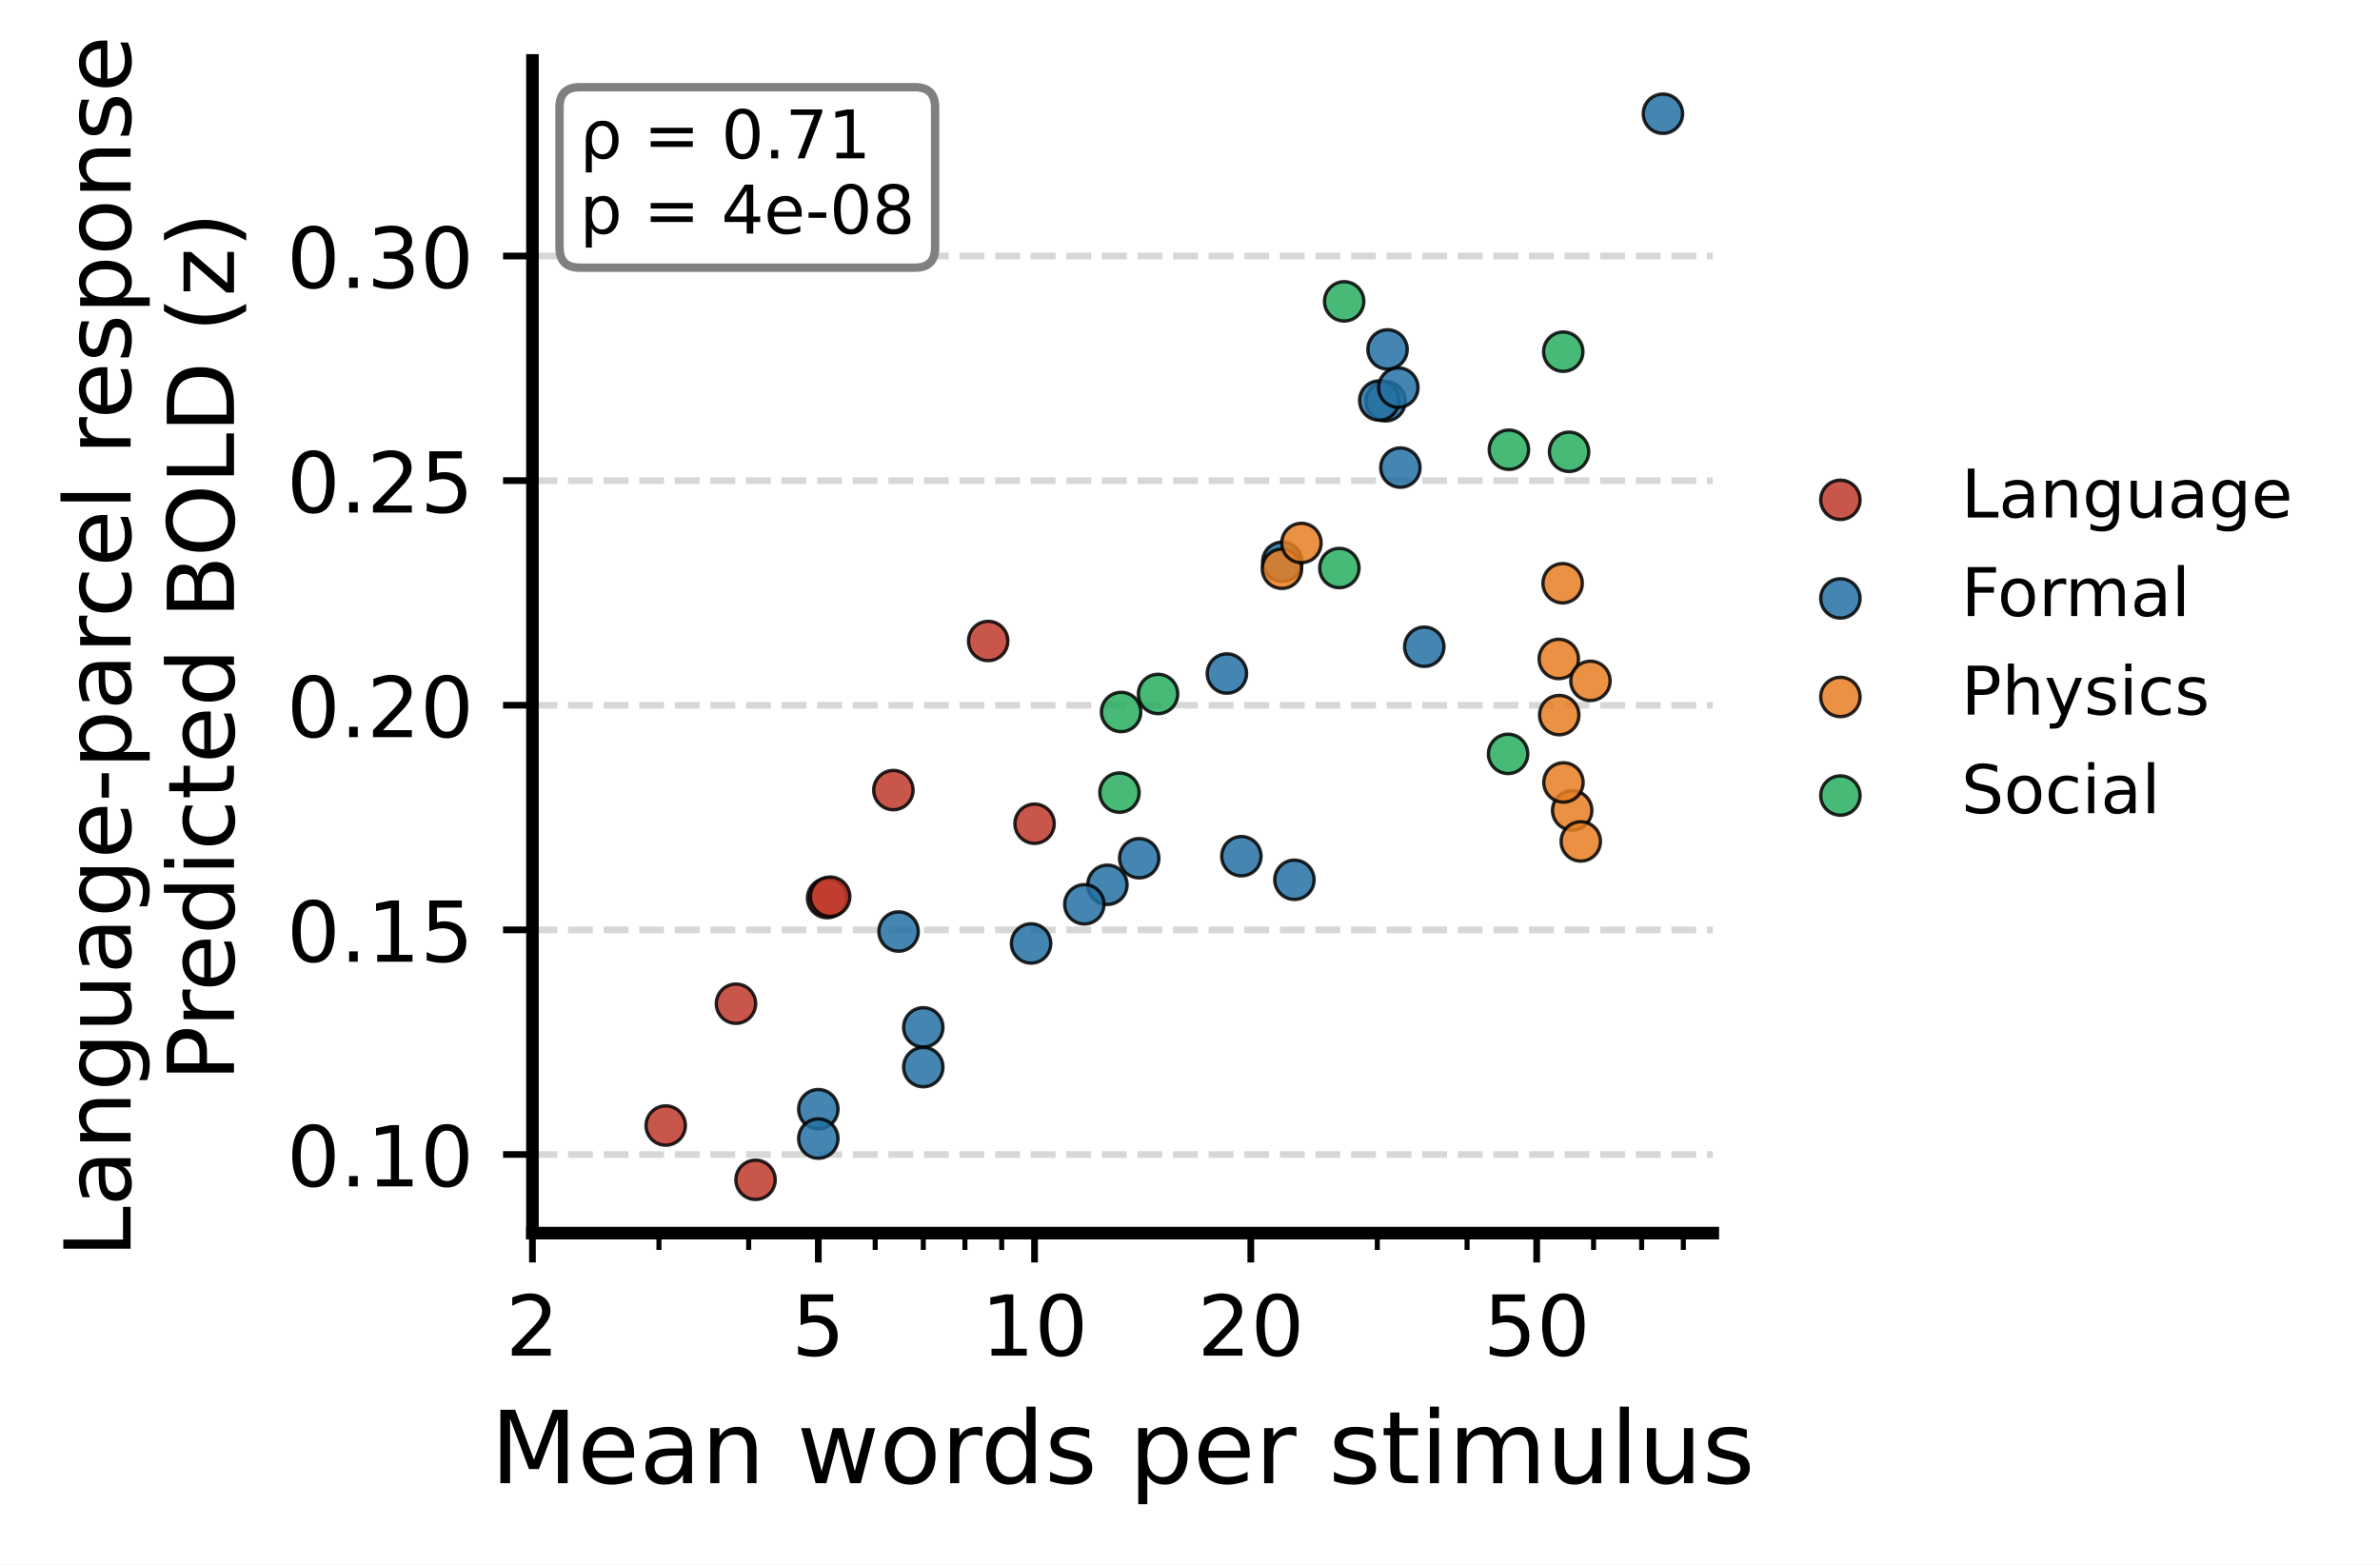
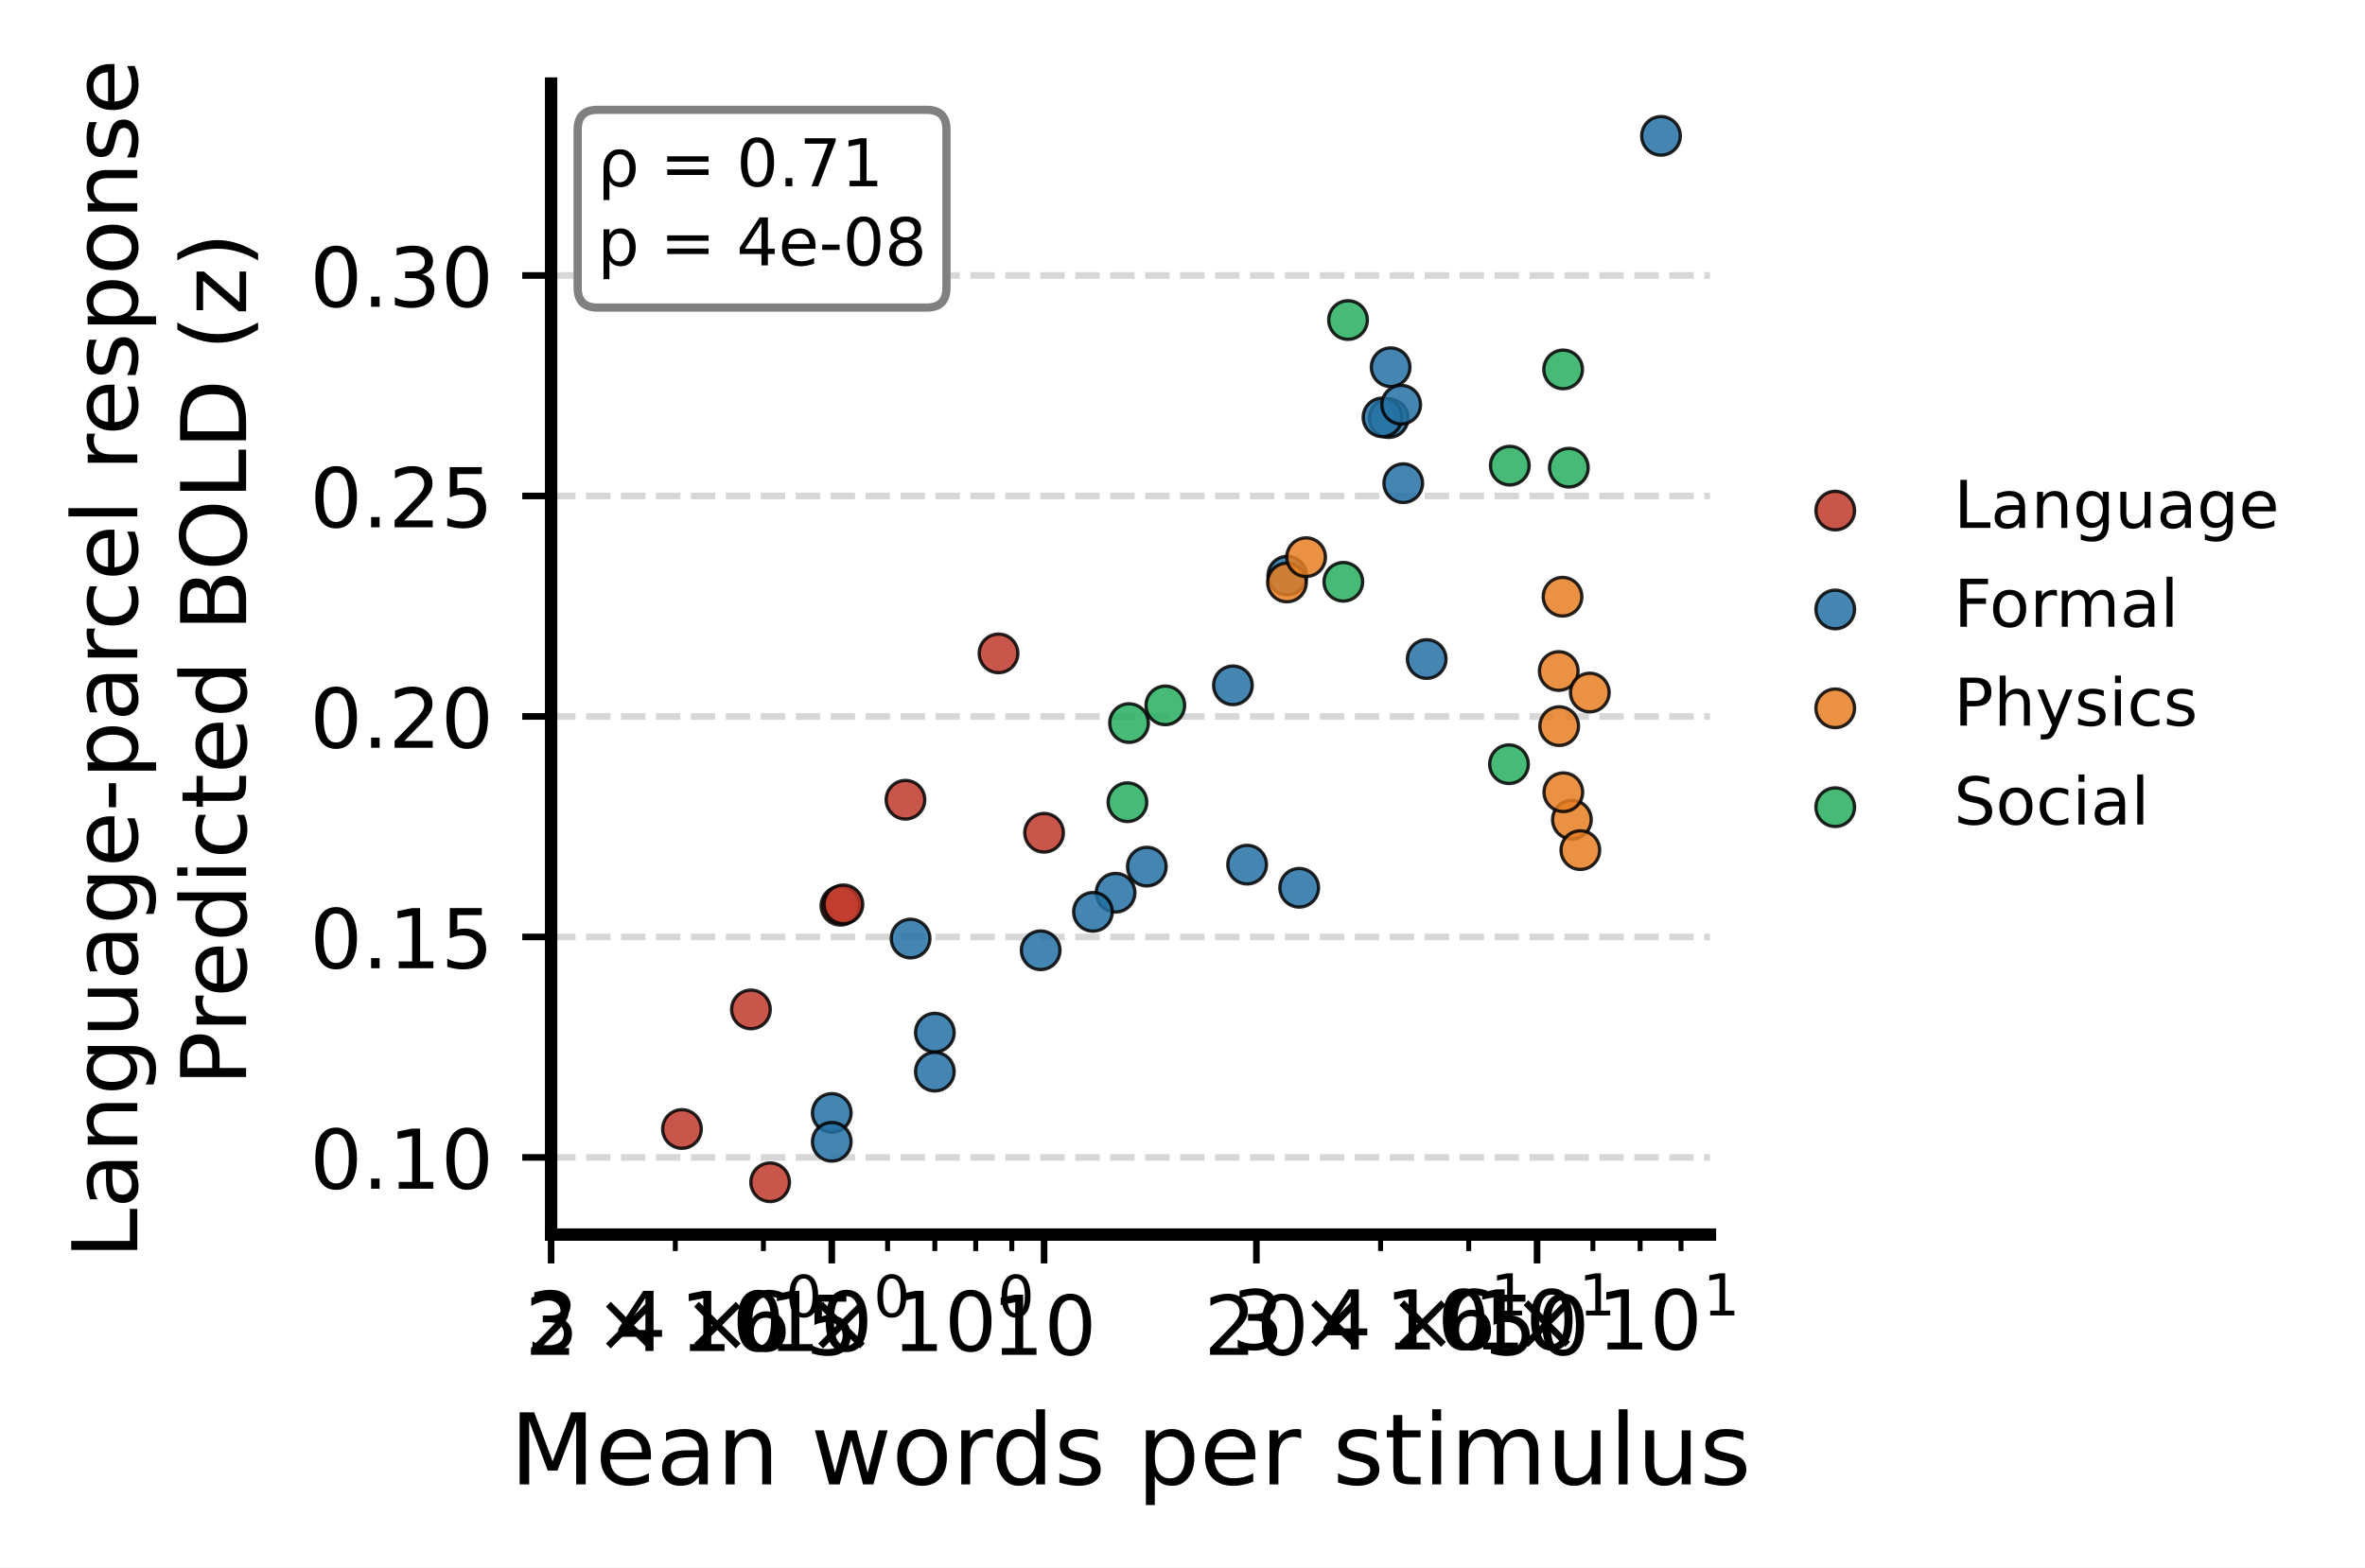
- <svg xmlns="http://www.w3.org/2000/svg" xmlns:xlink="http://www.w3.org/1999/xlink" width="283.528pt" height="186.401pt" viewBox="0 0 283.528 186.401" version="1.1">
+ <svg xmlns="http://www.w3.org/2000/svg" xmlns:xlink="http://www.w3.org/1999/xlink" width="286.97pt" height="190.254pt" viewBox="0 0 286.97 190.254" version="1.1">
  <defs>
    <style type="text/css">*{stroke-linejoin: round; stroke-linecap: butt}</style>
  </defs>
  <g id="figure_1">
    <g id="patch_1">
-       <path d="M 0 186.401  L 283.528 186.401  L 283.528 -0  L 0 -0  z " style="fill: #ffffff" />
+       <path d="M 0 190.254  L 286.97 190.254  L 286.97 0  L 0 0  z " style="fill: #ffffff" />
    </g>
    <g id="axes_1">
      <g id="patch_2">
-         <path d="M 63.429 146.909  L 204.045 146.909  L 204.045 7.2  L 63.429 7.2  z " style="fill: #ffffff" />
+         <path d="M 66.872 149.85  L 207.488 149.85  L 207.488 10.142  L 66.872 10.142  z " style="fill: #ffffff" />
      </g>
      <g id="matplotlib.axis_1">
        <g id="xtick_1">
          <g id="line2d_1">
            <defs>
-               <path id="mf3bbbc9250" d="M 0 0  L 0 3.5  " style="stroke: #000000; stroke-width: 0.8" />
+               <path id="m75a228ce33" d="M 0 0  L 0 3.5  " style="stroke: #000000; stroke-width: 0.8" />
            </defs>
            <g>
-               <use xlink:href="#mf3bbbc9250" x="63.429" y="146.909" style="stroke: #000000; stroke-width: 0.8" />
+               <use xlink:href="#m75a228ce33" x="66.872" y="149.85" style="stroke: #000000; stroke-width: 0.8" />
            </g>
          </g>
          <g id="text_1">
-             <text style="font-size: 10px; font-family: 'DejaVu Sans'; text-anchor: middle" x="63.429" y="161.507" transform="rotate(-0 63.42916 161.5072)">2</text>
+             <text style="font-size: 10px; font-family: 'DejaVu Sans'; text-anchor: middle" x="66.872" y="164.448" transform="rotate(-0 66.87164 164.448)">2</text>
          </g>
        </g>
        <g id="xtick_2">
          <g id="line2d_2">
            <g>
-               <use xlink:href="#mf3bbbc9250" x="97.485" y="146.909" style="stroke: #000000; stroke-width: 0.8" />
+               <use xlink:href="#m75a228ce33" x="100.927" y="149.85" style="stroke: #000000; stroke-width: 0.8" />
            </g>
          </g>
          <g id="text_2">
-             <text style="font-size: 10px; font-family: 'DejaVu Sans'; text-anchor: middle" x="97.485" y="161.507" transform="rotate(-0 97.48467 161.5072)">5</text>
+             <text style="font-size: 10px; font-family: 'DejaVu Sans'; text-anchor: middle" x="100.927" y="164.448" transform="rotate(-0 100.9272 164.448)">5</text>
          </g>
        </g>
        <g id="xtick_3">
          <g id="line2d_3">
            <g>
-               <use xlink:href="#mf3bbbc9250" x="123.247" y="146.909" style="stroke: #000000; stroke-width: 0.8" />
+               <use xlink:href="#m75a228ce33" x="126.689" y="149.85" style="stroke: #000000; stroke-width: 0.8" />
            </g>
          </g>
          <g id="text_3">
-             <text style="font-size: 10px; font-family: 'DejaVu Sans'; text-anchor: middle" x="123.247" y="161.507" transform="rotate(-0 123.2467 161.5072)">10</text>
+             <text style="font-size: 10px; font-family: 'DejaVu Sans'; text-anchor: middle" x="126.689" y="164.448" transform="rotate(-0 126.6892 164.448)">10</text>
          </g>
        </g>
        <g id="xtick_4">
          <g id="line2d_4">
            <g>
-               <use xlink:href="#mf3bbbc9250" x="149.009" y="146.909" style="stroke: #000000; stroke-width: 0.8" />
+               <use xlink:href="#m75a228ce33" x="152.451" y="149.85" style="stroke: #000000; stroke-width: 0.8" />
            </g>
          </g>
          <g id="text_4">
-             <text style="font-size: 10px; font-family: 'DejaVu Sans'; text-anchor: middle" x="149.009" y="161.507" transform="rotate(-0 149.0087 161.5072)">20</text>
+             <text style="font-size: 10px; font-family: 'DejaVu Sans'; text-anchor: middle" x="152.451" y="164.448" transform="rotate(-0 152.4512 164.448)">20</text>
          </g>
        </g>
        <g id="xtick_5">
          <g id="line2d_5">
            <g>
-               <use xlink:href="#mf3bbbc9250" x="183.064" y="146.909" style="stroke: #000000; stroke-width: 0.8" />
+               <use xlink:href="#m75a228ce33" x="186.507" y="149.85" style="stroke: #000000; stroke-width: 0.8" />
            </g>
          </g>
          <g id="text_5">
-             <text style="font-size: 10px; font-family: 'DejaVu Sans'; text-anchor: middle" x="183.064" y="161.507" transform="rotate(-0 183.0642 161.5072)">50</text>
+             <text style="font-size: 10px; font-family: 'DejaVu Sans'; text-anchor: middle" x="186.507" y="164.448" transform="rotate(-0 186.5067 164.448)">50</text>
          </g>
        </g>
        <g id="xtick_6">
          <g id="line2d_6">
            <defs>
-               <path id="m9276c33649" d="M 0 0  L 0 2  " style="stroke: #000000; stroke-width: 0.6" />
+               <path id="m1a909dd02d" d="M 0 0  L 0 2  " style="stroke: #000000; stroke-width: 0.6" />
            </defs>
            <g>
-               <use xlink:href="#m9276c33649" x="78.499" y="146.909" style="stroke: #000000; stroke-width: 0.6" />
+               <use xlink:href="#m1a909dd02d" x="81.941" y="149.85" style="stroke: #000000; stroke-width: 0.6" />
+             </g>
+           </g>
+           <g id="text_6">
+             <g transform="translate(63.84145 164.6503)">
+               <text>
+                 <tspan x="0" y="-0.675" style="font-size: 10px; font-family: 'DejaVu Sans'">3</tspan>
+                 <tspan x="8.311" y="-0.675" style="font-size: 10px; font-family: 'DejaVu Sans'">×</tspan>
+                 <tspan x="18.638" y="-0.675" style="font-size: 10px; font-family: 'DejaVu Sans'">1</tspan>
+                 <tspan x="25" y="-0.675" style="font-size: 10px; font-family: 'DejaVu Sans'">0</tspan>
+                 <tspan x="31.458" y="-4.805" style="font-size: 7px; font-family: 'DejaVu Sans'">0</tspan>
+               </text>
            </g>
          </g>
        </g>
        <g id="xtick_7">
          <g id="line2d_7">
            <g>
-               <use xlink:href="#m9276c33649" x="89.191" y="146.909" style="stroke: #000000; stroke-width: 0.6" />
+               <use xlink:href="#m1a909dd02d" x="92.634" y="149.85" style="stroke: #000000; stroke-width: 0.6" />
+             </g>
+           </g>
+           <g id="text_7">
+             <g transform="translate(74.53364 164.6503)">
+               <text>
+                 <tspan x="0" y="-0.675" style="font-size: 10px; font-family: 'DejaVu Sans'">4</tspan>
+                 <tspan x="8.311" y="-0.675" style="font-size: 10px; font-family: 'DejaVu Sans'">×</tspan>
+                 <tspan x="18.638" y="-0.675" style="font-size: 10px; font-family: 'DejaVu Sans'">1</tspan>
+                 <tspan x="25" y="-0.675" style="font-size: 10px; font-family: 'DejaVu Sans'">0</tspan>
+                 <tspan x="31.458" y="-4.805" style="font-size: 7px; font-family: 'DejaVu Sans'">0</tspan>
+               </text>
            </g>
          </g>
        </g>
        <g id="xtick_8">
          <g id="line2d_8">
            <g>
-               <use xlink:href="#m9276c33649" x="104.261" y="146.909" style="stroke: #000000; stroke-width: 0.6" />
+               <use xlink:href="#m1a909dd02d" x="107.703" y="149.85" style="stroke: #000000; stroke-width: 0.6" />
+             </g>
+           </g>
+           <g id="text_8">
+             <g transform="translate(89.60345 164.6503)">
+               <text>
+                 <tspan x="0" y="-0.675" style="font-size: 10px; font-family: 'DejaVu Sans'">6</tspan>
+                 <tspan x="8.311" y="-0.675" style="font-size: 10px; font-family: 'DejaVu Sans'">×</tspan>
+                 <tspan x="18.638" y="-0.675" style="font-size: 10px; font-family: 'DejaVu Sans'">1</tspan>
+                 <tspan x="25" y="-0.675" style="font-size: 10px; font-family: 'DejaVu Sans'">0</tspan>
+                 <tspan x="31.458" y="-4.805" style="font-size: 7px; font-family: 'DejaVu Sans'">0</tspan>
+               </text>
            </g>
          </g>
        </g>
        <g id="xtick_9">
          <g id="line2d_9">
            <g>
-               <use xlink:href="#m9276c33649" x="109.99" y="146.909" style="stroke: #000000; stroke-width: 0.6" />
+               <use xlink:href="#m1a909dd02d" x="113.433" y="149.85" style="stroke: #000000; stroke-width: 0.6" />
            </g>
          </g>
        </g>
        <g id="xtick_10">
          <g id="line2d_10">
            <g>
-               <use xlink:href="#m9276c33649" x="114.953" y="146.909" style="stroke: #000000; stroke-width: 0.6" />
+               <use xlink:href="#m1a909dd02d" x="118.396" y="149.85" style="stroke: #000000; stroke-width: 0.6" />
            </g>
          </g>
        </g>
        <g id="xtick_11">
          <g id="line2d_11">
            <g>
-               <use xlink:href="#m9276c33649" x="119.331" y="146.909" style="stroke: #000000; stroke-width: 0.6" />
+               <use xlink:href="#m1a909dd02d" x="122.773" y="149.85" style="stroke: #000000; stroke-width: 0.6" />
            </g>
          </g>
        </g>
        <g id="xtick_12">
          <g id="line2d_12">
            <g>
-               <use xlink:href="#m9276c33649" x="164.078" y="146.909" style="stroke: #000000; stroke-width: 0.6" />
+               <use xlink:href="#m1a909dd02d" x="167.521" y="149.85" style="stroke: #000000; stroke-width: 0.6" />
+             </g>
+           </g>
+           <g id="text_9">
+             <g transform="translate(149.421 164.5503)">
+               <text>
+                 <tspan x="0" y="-0.762" style="font-size: 10px; font-family: 'DejaVu Sans'">3</tspan>
+                 <tspan x="8.311" y="-0.762" style="font-size: 10px; font-family: 'DejaVu Sans'">×</tspan>
+                 <tspan x="18.638" y="-0.762" style="font-size: 10px; font-family: 'DejaVu Sans'">1</tspan>
+                 <tspan x="25" y="-0.762" style="font-size: 10px; font-family: 'DejaVu Sans'">0</tspan>
+                 <tspan x="31.458" y="-4.892" style="font-size: 7px; font-family: 'DejaVu Sans'">1</tspan>
+               </text>
            </g>
          </g>
        </g>
        <g id="xtick_13">
          <g id="line2d_13">
            <g>
-               <use xlink:href="#m9276c33649" x="174.771" y="146.909" style="stroke: #000000; stroke-width: 0.6" />
+               <use xlink:href="#m1a909dd02d" x="178.213" y="149.85" style="stroke: #000000; stroke-width: 0.6" />
+             </g>
+           </g>
+           <g id="text_10">
+             <g transform="translate(160.1132 164.5503)">
+               <text>
+                 <tspan x="0" y="-0.762" style="font-size: 10px; font-family: 'DejaVu Sans'">4</tspan>
+                 <tspan x="8.311" y="-0.762" style="font-size: 10px; font-family: 'DejaVu Sans'">×</tspan>
+                 <tspan x="18.638" y="-0.762" style="font-size: 10px; font-family: 'DejaVu Sans'">1</tspan>
+                 <tspan x="25" y="-0.762" style="font-size: 10px; font-family: 'DejaVu Sans'">0</tspan>
+                 <tspan x="31.458" y="-4.892" style="font-size: 7px; font-family: 'DejaVu Sans'">1</tspan>
+               </text>
            </g>
          </g>
        </g>
        <g id="xtick_14">
          <g id="line2d_14">
            <g>
-               <use xlink:href="#m9276c33649" x="189.84" y="146.909" style="stroke: #000000; stroke-width: 0.6" />
+               <use xlink:href="#m1a909dd02d" x="193.283" y="149.85" style="stroke: #000000; stroke-width: 0.6" />
+             </g>
+           </g>
+           <g id="text_11">
+             <g transform="translate(175.183 164.5503)">
+               <text>
+                 <tspan x="0" y="-0.762" style="font-size: 10px; font-family: 'DejaVu Sans'">6</tspan>
+                 <tspan x="8.311" y="-0.762" style="font-size: 10px; font-family: 'DejaVu Sans'">×</tspan>
+                 <tspan x="18.638" y="-0.762" style="font-size: 10px; font-family: 'DejaVu Sans'">1</tspan>
+                 <tspan x="25" y="-0.762" style="font-size: 10px; font-family: 'DejaVu Sans'">0</tspan>
+                 <tspan x="31.458" y="-4.892" style="font-size: 7px; font-family: 'DejaVu Sans'">1</tspan>
+               </text>
            </g>
          </g>
        </g>
        <g id="xtick_15">
          <g id="line2d_15">
            <g>
-               <use xlink:href="#m9276c33649" x="195.57" y="146.909" style="stroke: #000000; stroke-width: 0.6" />
+               <use xlink:href="#m1a909dd02d" x="199.012" y="149.85" style="stroke: #000000; stroke-width: 0.6" />
            </g>
          </g>
        </g>
        <g id="xtick_16">
          <g id="line2d_16">
            <g>
-               <use xlink:href="#m9276c33649" x="200.533" y="146.909" style="stroke: #000000; stroke-width: 0.6" />
-             </g>
-           </g>
-         </g>
-         <g id="text_6">
-           <text style="font-size: 12px; font-family: 'DejaVu Sans'; text-anchor: middle" x="133.737" y="176.705" transform="rotate(-0 133.7372 176.705)">Mean words per stimulus</text>
+               <use xlink:href="#m1a909dd02d" x="203.975" y="149.85" style="stroke: #000000; stroke-width: 0.6" />
+             </g>
+           </g>
+         </g>
+         <g id="text_12">
+           <text style="font-size: 12px; font-family: 'DejaVu Sans'; text-anchor: middle" x="137.18" y="180.171" transform="rotate(-0 137.1796 180.1708)">Mean words per stimulus</text>
        </g>
      </g>
      <g id="matplotlib.axis_2">
        <g id="ytick_1">
          <g id="line2d_17">
-             <path d="M 63.429 137.541  L 204.045 137.541  " clip-path="url(#p807123770b)" style="fill: none; stroke-dasharray: 2.96,1.28; stroke-dashoffset: 0; stroke: #b0b0b0; stroke-opacity: 0.5; stroke-width: 0.8" />
+             <path d="M 66.872 140.482  L 207.488 140.482  " clip-path="url(#pc51e05213a)" style="fill: none; stroke-dasharray: 2.96,1.28; stroke-dashoffset: 0; stroke: #b0b0b0; stroke-opacity: 0.5; stroke-width: 0.8" />
          </g>
          <g id="line2d_18">
            <defs>
-               <path id="m84f39c0a57" d="M 0 0  L -3.5 0  " style="stroke: #000000; stroke-width: 0.8" />
+               <path id="m07e22044a9" d="M 0 0  L -3.5 0  " style="stroke: #000000; stroke-width: 0.8" />
            </defs>
            <g>
-               <use xlink:href="#m84f39c0a57" x="63.429" y="137.541" style="stroke: #000000; stroke-width: 0.8" />
-             </g>
-           </g>
-           <g id="text_7">
-             <text style="font-size: 10px; font-family: 'DejaVu Sans'; text-anchor: end" x="56.429" y="141.34" transform="rotate(-0 56.42916 141.34)">0.10</text>
+               <use xlink:href="#m07e22044a9" x="66.872" y="140.482" style="stroke: #000000; stroke-width: 0.8" />
+             </g>
+           </g>
+           <g id="text_13">
+             <text style="font-size: 10px; font-family: 'DejaVu Sans'; text-anchor: end" x="59.872" y="144.281" transform="rotate(-0 59.87164 144.2812)">0.10</text>
          </g>
        </g>
        <g id="ytick_2">
          <g id="line2d_19">
-             <path d="M 63.429 110.78  L 204.045 110.78  " clip-path="url(#p807123770b)" style="fill: none; stroke-dasharray: 2.96,1.28; stroke-dashoffset: 0; stroke: #b0b0b0; stroke-opacity: 0.5; stroke-width: 0.8" />
+             <path d="M 66.872 113.722  L 207.488 113.722  " clip-path="url(#pc51e05213a)" style="fill: none; stroke-dasharray: 2.96,1.28; stroke-dashoffset: 0; stroke: #b0b0b0; stroke-opacity: 0.5; stroke-width: 0.8" />
          </g>
          <g id="line2d_20">
            <g>
-               <use xlink:href="#m84f39c0a57" x="63.429" y="110.78" style="stroke: #000000; stroke-width: 0.8" />
-             </g>
-           </g>
-           <g id="text_8">
-             <text style="font-size: 10px; font-family: 'DejaVu Sans'; text-anchor: end" x="56.429" y="114.579" transform="rotate(-0 56.42916 114.5792)">0.15</text>
+               <use xlink:href="#m07e22044a9" x="66.872" y="113.722" style="stroke: #000000; stroke-width: 0.8" />
+             </g>
+           </g>
+           <g id="text_14">
+             <text style="font-size: 10px; font-family: 'DejaVu Sans'; text-anchor: end" x="59.872" y="117.52" transform="rotate(-0 59.87164 117.5204)">0.15</text>
          </g>
        </g>
        <g id="ytick_3">
          <g id="line2d_21">
-             <path d="M 63.429 84.019  L 204.045 84.019  " clip-path="url(#p807123770b)" style="fill: none; stroke-dasharray: 2.96,1.28; stroke-dashoffset: 0; stroke: #b0b0b0; stroke-opacity: 0.5; stroke-width: 0.8" />
+             <path d="M 66.872 86.961  L 207.488 86.961  " clip-path="url(#pc51e05213a)" style="fill: none; stroke-dasharray: 2.96,1.28; stroke-dashoffset: 0; stroke: #b0b0b0; stroke-opacity: 0.5; stroke-width: 0.8" />
          </g>
          <g id="line2d_22">
            <g>
-               <use xlink:href="#m84f39c0a57" x="63.429" y="84.019" style="stroke: #000000; stroke-width: 0.8" />
-             </g>
-           </g>
-           <g id="text_9">
-             <text style="font-size: 10px; font-family: 'DejaVu Sans'; text-anchor: end" x="56.429" y="87.818" transform="rotate(-0 56.42916 87.81839)">0.20</text>
+               <use xlink:href="#m07e22044a9" x="66.872" y="86.961" style="stroke: #000000; stroke-width: 0.8" />
+             </g>
+           </g>
+           <g id="text_15">
+             <text style="font-size: 10px; font-family: 'DejaVu Sans'; text-anchor: end" x="59.872" y="90.76" transform="rotate(-0 59.87164 90.75954)">0.20</text>
          </g>
        </g>
        <g id="ytick_4">
          <g id="line2d_23">
-             <path d="M 63.429 57.258  L 204.045 57.258  " clip-path="url(#p807123770b)" style="fill: none; stroke-dasharray: 2.96,1.28; stroke-dashoffset: 0; stroke: #b0b0b0; stroke-opacity: 0.5; stroke-width: 0.8" />
+             <path d="M 66.872 60.2  L 207.488 60.2  " clip-path="url(#pc51e05213a)" style="fill: none; stroke-dasharray: 2.96,1.28; stroke-dashoffset: 0; stroke: #b0b0b0; stroke-opacity: 0.5; stroke-width: 0.8" />
          </g>
          <g id="line2d_24">
            <g>
-               <use xlink:href="#m84f39c0a57" x="63.429" y="57.258" style="stroke: #000000; stroke-width: 0.8" />
-             </g>
-           </g>
-           <g id="text_10">
-             <text style="font-size: 10px; font-family: 'DejaVu Sans'; text-anchor: end" x="56.429" y="61.058" transform="rotate(-0 56.42916 61.05757)">0.25</text>
+               <use xlink:href="#m07e22044a9" x="66.872" y="60.2" style="stroke: #000000; stroke-width: 0.8" />
+             </g>
+           </g>
+           <g id="text_16">
+             <text style="font-size: 10px; font-family: 'DejaVu Sans'; text-anchor: end" x="59.872" y="63.999" transform="rotate(-0 59.87164 63.99872)">0.25</text>
          </g>
        </g>
        <g id="ytick_5">
          <g id="line2d_25">
-             <path d="M 63.429 30.498  L 204.045 30.498  " clip-path="url(#p807123770b)" style="fill: none; stroke-dasharray: 2.96,1.28; stroke-dashoffset: 0; stroke: #b0b0b0; stroke-opacity: 0.5; stroke-width: 0.8" />
+             <path d="M 66.872 33.439  L 207.488 33.439  " clip-path="url(#pc51e05213a)" style="fill: none; stroke-dasharray: 2.96,1.28; stroke-dashoffset: 0; stroke: #b0b0b0; stroke-opacity: 0.5; stroke-width: 0.8" />
          </g>
          <g id="line2d_26">
            <g>
-               <use xlink:href="#m84f39c0a57" x="63.429" y="30.498" style="stroke: #000000; stroke-width: 0.8" />
-             </g>
-           </g>
-           <g id="text_11">
-             <text style="font-size: 10px; font-family: 'DejaVu Sans'; text-anchor: end" x="56.429" y="34.297" transform="rotate(-0 56.42916 34.29676)">0.30</text>
-           </g>
-         </g>
-         <g id="text_12">
-           <text style="font-size: 11px; font-family: 'DejaVu Sans'" transform="translate(15.55828 149.8452) rotate(-90)">Language-parcel response</text>
-           <text style="font-size: 11px; font-family: 'DejaVu Sans'" transform="translate(27.87588 128.8524) rotate(-90)">Predicted BOLD (z)</text>
+               <use xlink:href="#m07e22044a9" x="66.872" y="33.439" style="stroke: #000000; stroke-width: 0.8" />
+             </g>
+           </g>
+           <g id="text_17">
+             <text style="font-size: 10px; font-family: 'DejaVu Sans'; text-anchor: end" x="59.872" y="37.238" transform="rotate(-0 59.87164 37.2379)">0.30</text>
+           </g>
+         </g>
+         <g id="text_18">
+           <text style="font-size: 11px; font-family: 'DejaVu Sans'" transform="translate(16.65936 152.7919) rotate(-90)">Language-parcel response</text>
+           <text style="font-size: 11px; font-family: 'DejaVu Sans'" transform="translate(29.86236 131.7965) rotate(-90)">Predicted BOLD (z)</text>
        </g>
      </g>
      <g id="patch_3">
-         <path d="M 63.429 146.909  L 63.429 7.2  " style="fill: none; stroke: #000000; stroke-width: 1.5; stroke-linejoin: miter; stroke-linecap: square" />
+         <path d="M 66.872 149.85  L 66.872 10.142  " style="fill: none; stroke: #000000; stroke-width: 1.5; stroke-linejoin: miter; stroke-linecap: square" />
      </g>
      <g id="patch_4">
-         <path d="M 63.429 146.909  L 204.045 146.909  " style="fill: none; stroke: #000000; stroke-width: 1.5; stroke-linejoin: miter; stroke-linecap: square" />
+         <path d="M 66.872 149.85  L 207.488 149.85  " style="fill: none; stroke: #000000; stroke-width: 1.5; stroke-linejoin: miter; stroke-linecap: square" />
      </g>
      <g id="PathCollection_1">
        <defs>
-           <path id="m98641a4e0e" d="M 0 2.345  C 0.622 2.345 1.219 2.098 1.658 1.658  C 2.098 1.219 2.345 0.622 2.345 0  C 2.345 -0.622 2.098 -1.219 1.658 -1.658  C 1.219 -2.098 0.622 -2.345 0 -2.345  C -0.622 -2.345 -1.219 -2.098 -1.658 -1.658  C -2.098 -1.219 -2.345 -0.622 -2.345 0  C -2.345 0.622 -2.098 1.219 -1.658 1.658  C -1.219 2.098 -0.622 2.345 0 2.345  z " style="stroke: #000000; stroke-opacity: 0.85; stroke-width: 0.4" />
+           <path id="m52a8d1af00" d="M 0 2.345  C 0.622 2.345 1.219 2.098 1.658 1.658  C 2.098 1.219 2.345 0.622 2.345 0  C 2.345 -0.622 2.098 -1.219 1.658 -1.658  C 1.219 -2.098 0.622 -2.345 0 -2.345  C -0.622 -2.345 -1.219 -2.098 -1.658 -1.658  C -2.098 -1.219 -2.345 -0.622 -2.345 0  C -2.345 0.622 -2.098 1.219 -1.658 1.658  C -1.219 2.098 -0.622 2.345 0 2.345  z " style="stroke: #000000; stroke-opacity: 0.85; stroke-width: 0.4" />
        </defs>
-         <g clip-path="url(#p807123770b)">
-           <use xlink:href="#m98641a4e0e" x="87.675" y="119.578" style="fill: #c0392b; fill-opacity: 0.85; stroke: #000000; stroke-opacity: 0.85; stroke-width: 0.4" />
-           <use xlink:href="#m98641a4e0e" x="98.538" y="106.995" style="fill: #c0392b; fill-opacity: 0.85; stroke: #000000; stroke-opacity: 0.85; stroke-width: 0.4" />
-           <use xlink:href="#m98641a4e0e" x="98.897" y="106.826" style="fill: #c0392b; fill-opacity: 0.85; stroke: #000000; stroke-opacity: 0.85; stroke-width: 0.4" />
-           <use xlink:href="#m98641a4e0e" x="106.427" y="94.13" style="fill: #c0392b; fill-opacity: 0.85; stroke: #000000; stroke-opacity: 0.85; stroke-width: 0.4" />
-           <use xlink:href="#m98641a4e0e" x="79.306" y="134.092" style="fill: #c0392b; fill-opacity: 0.85; stroke: #000000; stroke-opacity: 0.85; stroke-width: 0.4" />
-           <use xlink:href="#m98641a4e0e" x="117.721" y="76.366" style="fill: #c0392b; fill-opacity: 0.85; stroke: #000000; stroke-opacity: 0.85; stroke-width: 0.4" />
-           <use xlink:href="#m98641a4e0e" x="90.007" y="140.558" style="fill: #c0392b; fill-opacity: 0.85; stroke: #000000; stroke-opacity: 0.85; stroke-width: 0.4" />
-           <use xlink:href="#m98641a4e0e" x="123.247" y="98.137" style="fill: #c0392b; fill-opacity: 0.85; stroke: #000000; stroke-opacity: 0.85; stroke-width: 0.4" />
+         <g clip-path="url(#pc51e05213a)">
+           <use xlink:href="#m52a8d1af00" x="91.118" y="122.52" style="fill: #c0392b; fill-opacity: 0.85; stroke: #000000; stroke-opacity: 0.85; stroke-width: 0.4" />
+           <use xlink:href="#m52a8d1af00" x="101.981" y="109.936" style="fill: #c0392b; fill-opacity: 0.85; stroke: #000000; stroke-opacity: 0.85; stroke-width: 0.4" />
+           <use xlink:href="#m52a8d1af00" x="102.339" y="109.768" style="fill: #c0392b; fill-opacity: 0.85; stroke: #000000; stroke-opacity: 0.85; stroke-width: 0.4" />
+           <use xlink:href="#m52a8d1af00" x="109.869" y="97.072" style="fill: #c0392b; fill-opacity: 0.85; stroke: #000000; stroke-opacity: 0.85; stroke-width: 0.4" />
+           <use xlink:href="#m52a8d1af00" x="82.749" y="137.034" style="fill: #c0392b; fill-opacity: 0.85; stroke: #000000; stroke-opacity: 0.85; stroke-width: 0.4" />
+           <use xlink:href="#m52a8d1af00" x="121.163" y="79.307" style="fill: #c0392b; fill-opacity: 0.85; stroke: #000000; stroke-opacity: 0.85; stroke-width: 0.4" />
+           <use xlink:href="#m52a8d1af00" x="93.45" y="143.5" style="fill: #c0392b; fill-opacity: 0.85; stroke: #000000; stroke-opacity: 0.85; stroke-width: 0.4" />
+           <use xlink:href="#m52a8d1af00" x="126.689" y="101.078" style="fill: #c0392b; fill-opacity: 0.85; stroke: #000000; stroke-opacity: 0.85; stroke-width: 0.4" />
        </g>
      </g>
      <g id="PathCollection_2">
        <defs>
-           <path id="mbfbdd792fe" d="M 0 2.345  C 0.622 2.345 1.219 2.098 1.658 1.658  C 2.098 1.219 2.345 0.622 2.345 0  C 2.345 -0.622 2.098 -1.219 1.658 -1.658  C 1.219 -2.098 0.622 -2.345 0 -2.345  C -0.622 -2.345 -1.219 -2.098 -1.658 -1.658  C -2.098 -1.219 -2.345 -0.622 -2.345 0  C -2.345 0.622 -2.098 1.219 -1.658 1.658  C -1.219 2.098 -0.622 2.345 0 2.345  z " style="stroke: #000000; stroke-opacity: 0.85; stroke-width: 0.4" />
+           <path id="m57d0ebd37f" d="M 0 2.345  C 0.622 2.345 1.219 2.098 1.658 1.658  C 2.098 1.219 2.345 0.622 2.345 0  C 2.345 -0.622 2.098 -1.219 1.658 -1.658  C 1.219 -2.098 0.622 -2.345 0 -2.345  C -0.622 -2.345 -1.219 -2.098 -1.658 -1.658  C -2.098 -1.219 -2.345 -0.622 -2.345 0  C -2.345 0.622 -2.098 1.219 -1.658 1.658  C -1.219 2.098 -0.622 2.345 0 2.345  z " style="stroke: #000000; stroke-opacity: 0.85; stroke-width: 0.4" />
        </defs>
-         <g clip-path="url(#p807123770b)">
-           <use xlink:href="#mbfbdd792fe" x="146.161" y="80.242" style="fill: #2471a3; fill-opacity: 0.85; stroke: #000000; stroke-opacity: 0.85; stroke-width: 0.4" />
-           <use xlink:href="#mbfbdd792fe" x="154.203" y="104.814" style="fill: #2471a3; fill-opacity: 0.85; stroke: #000000; stroke-opacity: 0.85; stroke-width: 0.4" />
-           <use xlink:href="#mbfbdd792fe" x="169.675" y="77.051" style="fill: #2471a3; fill-opacity: 0.85; stroke: #000000; stroke-opacity: 0.85; stroke-width: 0.4" />
-           <use xlink:href="#mbfbdd792fe" x="152.762" y="66.925" style="fill: #2471a3; fill-opacity: 0.85; stroke: #000000; stroke-opacity: 0.85; stroke-width: 0.4" />
-           <use xlink:href="#mbfbdd792fe" x="107.048" y="110.978" style="fill: #2471a3; fill-opacity: 0.85; stroke: #000000; stroke-opacity: 0.85; stroke-width: 0.4" />
-           <use xlink:href="#mbfbdd792fe" x="135.714" y="102.246" style="fill: #2471a3; fill-opacity: 0.85; stroke: #000000; stroke-opacity: 0.85; stroke-width: 0.4" />
-           <use xlink:href="#mbfbdd792fe" x="97.485" y="132.144" style="fill: #2471a3; fill-opacity: 0.85; stroke: #000000; stroke-opacity: 0.85; stroke-width: 0.4" />
-           <use xlink:href="#mbfbdd792fe" x="147.885" y="102.005" style="fill: #2471a3; fill-opacity: 0.85; stroke: #000000; stroke-opacity: 0.85; stroke-width: 0.4" />
-           <use xlink:href="#mbfbdd792fe" x="109.99" y="122.396" style="fill: #2471a3; fill-opacity: 0.85; stroke: #000000; stroke-opacity: 0.85; stroke-width: 0.4" />
-           <use xlink:href="#mbfbdd792fe" x="122.832" y="112.401" style="fill: #2471a3; fill-opacity: 0.85; stroke: #000000; stroke-opacity: 0.85; stroke-width: 0.4" />
-           <use xlink:href="#mbfbdd792fe" x="97.485" y="135.647" style="fill: #2471a3; fill-opacity: 0.85; stroke: #000000; stroke-opacity: 0.85; stroke-width: 0.4" />
-           <use xlink:href="#mbfbdd792fe" x="131.924" y="105.413" style="fill: #2471a3; fill-opacity: 0.85; stroke: #000000; stroke-opacity: 0.85; stroke-width: 0.4" />
-           <use xlink:href="#mbfbdd792fe" x="109.99" y="127.131" style="fill: #2471a3; fill-opacity: 0.85; stroke: #000000; stroke-opacity: 0.85; stroke-width: 0.4" />
-           <use xlink:href="#mbfbdd792fe" x="129.178" y="107.736" style="fill: #2471a3; fill-opacity: 0.85; stroke: #000000; stroke-opacity: 0.85; stroke-width: 0.4" />
-           <use xlink:href="#mbfbdd792fe" x="198.105" y="13.55" style="fill: #2471a3; fill-opacity: 0.85; stroke: #000000; stroke-opacity: 0.85; stroke-width: 0.4" />
-           <use xlink:href="#mbfbdd792fe" x="165.297" y="41.631" style="fill: #2471a3; fill-opacity: 0.85; stroke: #000000; stroke-opacity: 0.85; stroke-width: 0.4" />
-           <use xlink:href="#mbfbdd792fe" x="166.827" y="55.708" style="fill: #2471a3; fill-opacity: 0.85; stroke: #000000; stroke-opacity: 0.85; stroke-width: 0.4" />
-           <use xlink:href="#mbfbdd792fe" x="165.067" y="47.808" style="fill: #2471a3; fill-opacity: 0.85; stroke: #000000; stroke-opacity: 0.85; stroke-width: 0.4" />
-           <use xlink:href="#mbfbdd792fe" x="164.31" y="47.716" style="fill: #2471a3; fill-opacity: 0.85; stroke: #000000; stroke-opacity: 0.85; stroke-width: 0.4" />
-           <use xlink:href="#mbfbdd792fe" x="166.581" y="46.178" style="fill: #2471a3; fill-opacity: 0.85; stroke: #000000; stroke-opacity: 0.85; stroke-width: 0.4" />
+         <g clip-path="url(#pc51e05213a)">
+           <use xlink:href="#m57d0ebd37f" x="149.604" y="83.183" style="fill: #2471a3; fill-opacity: 0.85; stroke: #000000; stroke-opacity: 0.85; stroke-width: 0.4" />
+           <use xlink:href="#m57d0ebd37f" x="157.646" y="107.755" style="fill: #2471a3; fill-opacity: 0.85; stroke: #000000; stroke-opacity: 0.85; stroke-width: 0.4" />
+           <use xlink:href="#m57d0ebd37f" x="173.117" y="79.993" style="fill: #2471a3; fill-opacity: 0.85; stroke: #000000; stroke-opacity: 0.85; stroke-width: 0.4" />
+           <use xlink:href="#m57d0ebd37f" x="156.204" y="69.867" style="fill: #2471a3; fill-opacity: 0.85; stroke: #000000; stroke-opacity: 0.85; stroke-width: 0.4" />
+           <use xlink:href="#m57d0ebd37f" x="110.49" y="113.919" style="fill: #2471a3; fill-opacity: 0.85; stroke: #000000; stroke-opacity: 0.85; stroke-width: 0.4" />
+           <use xlink:href="#m57d0ebd37f" x="139.156" y="105.188" style="fill: #2471a3; fill-opacity: 0.85; stroke: #000000; stroke-opacity: 0.85; stroke-width: 0.4" />
+           <use xlink:href="#m57d0ebd37f" x="100.927" y="135.086" style="fill: #2471a3; fill-opacity: 0.85; stroke: #000000; stroke-opacity: 0.85; stroke-width: 0.4" />
+           <use xlink:href="#m57d0ebd37f" x="151.328" y="104.947" style="fill: #2471a3; fill-opacity: 0.85; stroke: #000000; stroke-opacity: 0.85; stroke-width: 0.4" />
+           <use xlink:href="#m57d0ebd37f" x="113.433" y="125.337" style="fill: #2471a3; fill-opacity: 0.85; stroke: #000000; stroke-opacity: 0.85; stroke-width: 0.4" />
+           <use xlink:href="#m57d0ebd37f" x="126.274" y="115.342" style="fill: #2471a3; fill-opacity: 0.85; stroke: #000000; stroke-opacity: 0.85; stroke-width: 0.4" />
+           <use xlink:href="#m57d0ebd37f" x="100.927" y="138.588" style="fill: #2471a3; fill-opacity: 0.85; stroke: #000000; stroke-opacity: 0.85; stroke-width: 0.4" />
+           <use xlink:href="#m57d0ebd37f" x="135.366" y="108.355" style="fill: #2471a3; fill-opacity: 0.85; stroke: #000000; stroke-opacity: 0.85; stroke-width: 0.4" />
+           <use xlink:href="#m57d0ebd37f" x="113.433" y="130.072" style="fill: #2471a3; fill-opacity: 0.85; stroke: #000000; stroke-opacity: 0.85; stroke-width: 0.4" />
+           <use xlink:href="#m57d0ebd37f" x="132.621" y="110.677" style="fill: #2471a3; fill-opacity: 0.85; stroke: #000000; stroke-opacity: 0.85; stroke-width: 0.4" />
+           <use xlink:href="#m57d0ebd37f" x="201.548" y="16.492" style="fill: #2471a3; fill-opacity: 0.85; stroke: #000000; stroke-opacity: 0.85; stroke-width: 0.4" />
+           <use xlink:href="#m57d0ebd37f" x="168.74" y="44.572" style="fill: #2471a3; fill-opacity: 0.85; stroke: #000000; stroke-opacity: 0.85; stroke-width: 0.4" />
+           <use xlink:href="#m57d0ebd37f" x="170.27" y="58.649" style="fill: #2471a3; fill-opacity: 0.85; stroke: #000000; stroke-opacity: 0.85; stroke-width: 0.4" />
+           <use xlink:href="#m57d0ebd37f" x="168.51" y="50.75" style="fill: #2471a3; fill-opacity: 0.85; stroke: #000000; stroke-opacity: 0.85; stroke-width: 0.4" />
+           <use xlink:href="#m57d0ebd37f" x="167.753" y="50.657" style="fill: #2471a3; fill-opacity: 0.85; stroke: #000000; stroke-opacity: 0.85; stroke-width: 0.4" />
+           <use xlink:href="#m57d0ebd37f" x="170.023" y="49.119" style="fill: #2471a3; fill-opacity: 0.85; stroke: #000000; stroke-opacity: 0.85; stroke-width: 0.4" />
        </g>
      </g>
      <g id="PathCollection_3">
        <defs>
-           <path id="ma3c76a3cee" d="M 0 2.345  C 0.622 2.345 1.219 2.098 1.658 1.658  C 2.098 1.219 2.345 0.622 2.345 0  C 2.345 -0.622 2.098 -1.219 1.658 -1.658  C 1.219 -2.098 0.622 -2.345 0 -2.345  C -0.622 -2.345 -1.219 -2.098 -1.658 -1.658  C -2.098 -1.219 -2.345 -0.622 -2.345 0  C -2.345 0.622 -2.098 1.219 -1.658 1.658  C -1.219 2.098 -0.622 2.345 0 2.345  z " style="stroke: #000000; stroke-opacity: 0.85; stroke-width: 0.4" />
+           <path id="me6d4864c0f" d="M 0 2.345  C 0.622 2.345 1.219 2.098 1.658 1.658  C 2.098 1.219 2.345 0.622 2.345 0  C 2.345 -0.622 2.098 -1.219 1.658 -1.658  C 1.219 -2.098 0.622 -2.345 0 -2.345  C -0.622 -2.345 -1.219 -2.098 -1.658 -1.658  C -2.098 -1.219 -2.345 -0.622 -2.345 0  C -2.345 0.622 -2.098 1.219 -1.658 1.658  C -1.219 2.098 -0.622 2.345 0 2.345  z " style="stroke: #000000; stroke-opacity: 0.85; stroke-width: 0.4" />
        </defs>
-         <g clip-path="url(#p807123770b)">
-           <use xlink:href="#ma3c76a3cee" x="152.718" y="67.759" style="fill: #e67e22; fill-opacity: 0.85; stroke: #000000; stroke-opacity: 0.85; stroke-width: 0.4" />
-           <use xlink:href="#ma3c76a3cee" x="155.042" y="64.687" style="fill: #e67e22; fill-opacity: 0.85; stroke: #000000; stroke-opacity: 0.85; stroke-width: 0.4" />
-           <use xlink:href="#ma3c76a3cee" x="186.156" y="69.487" style="fill: #e67e22; fill-opacity: 0.85; stroke: #000000; stroke-opacity: 0.85; stroke-width: 0.4" />
-           <use xlink:href="#ma3c76a3cee" x="187.294" y="96.549" style="fill: #e67e22; fill-opacity: 0.85; stroke: #000000; stroke-opacity: 0.85; stroke-width: 0.4" />
-           <use xlink:href="#ma3c76a3cee" x="185.697" y="78.505" style="fill: #e67e22; fill-opacity: 0.85; stroke: #000000; stroke-opacity: 0.85; stroke-width: 0.4" />
-           <use xlink:href="#ma3c76a3cee" x="188.318" y="100.244" style="fill: #e67e22; fill-opacity: 0.85; stroke: #000000; stroke-opacity: 0.85; stroke-width: 0.4" />
-           <use xlink:href="#ma3c76a3cee" x="186.253" y="93.216" style="fill: #e67e22; fill-opacity: 0.85; stroke: #000000; stroke-opacity: 0.85; stroke-width: 0.4" />
-           <use xlink:href="#ma3c76a3cee" x="185.75" y="85.193" style="fill: #e67e22; fill-opacity: 0.85; stroke: #000000; stroke-opacity: 0.85; stroke-width: 0.4" />
-           <use xlink:href="#ma3c76a3cee" x="189.468" y="81.116" style="fill: #e67e22; fill-opacity: 0.85; stroke: #000000; stroke-opacity: 0.85; stroke-width: 0.4" />
+         <g clip-path="url(#pc51e05213a)">
+           <use xlink:href="#me6d4864c0f" x="156.16" y="70.701" style="fill: #e67e22; fill-opacity: 0.85; stroke: #000000; stroke-opacity: 0.85; stroke-width: 0.4" />
+           <use xlink:href="#me6d4864c0f" x="158.484" y="67.628" style="fill: #e67e22; fill-opacity: 0.85; stroke: #000000; stroke-opacity: 0.85; stroke-width: 0.4" />
+           <use xlink:href="#me6d4864c0f" x="189.598" y="72.428" style="fill: #e67e22; fill-opacity: 0.85; stroke: #000000; stroke-opacity: 0.85; stroke-width: 0.4" />
+           <use xlink:href="#me6d4864c0f" x="190.736" y="99.49" style="fill: #e67e22; fill-opacity: 0.85; stroke: #000000; stroke-opacity: 0.85; stroke-width: 0.4" />
+           <use xlink:href="#me6d4864c0f" x="189.139" y="81.447" style="fill: #e67e22; fill-opacity: 0.85; stroke: #000000; stroke-opacity: 0.85; stroke-width: 0.4" />
+           <use xlink:href="#me6d4864c0f" x="191.76" y="103.186" style="fill: #e67e22; fill-opacity: 0.85; stroke: #000000; stroke-opacity: 0.85; stroke-width: 0.4" />
+           <use xlink:href="#me6d4864c0f" x="189.696" y="96.158" style="fill: #e67e22; fill-opacity: 0.85; stroke: #000000; stroke-opacity: 0.85; stroke-width: 0.4" />
+           <use xlink:href="#me6d4864c0f" x="189.192" y="88.135" style="fill: #e67e22; fill-opacity: 0.85; stroke: #000000; stroke-opacity: 0.85; stroke-width: 0.4" />
+           <use xlink:href="#me6d4864c0f" x="192.91" y="84.058" style="fill: #e67e22; fill-opacity: 0.85; stroke: #000000; stroke-opacity: 0.85; stroke-width: 0.4" />
        </g>
      </g>
      <g id="PathCollection_4">
        <defs>
-           <path id="m5ec9e455d1" d="M 0 2.345  C 0.622 2.345 1.219 2.098 1.658 1.658  C 2.098 1.219 2.345 0.622 2.345 0  C 2.345 -0.622 2.098 -1.219 1.658 -1.658  C 1.219 -2.098 0.622 -2.345 0 -2.345  C -0.622 -2.345 -1.219 -2.098 -1.658 -1.658  C -2.098 -1.219 -2.345 -0.622 -2.345 0  C -2.345 0.622 -2.098 1.219 -1.658 1.658  C -1.219 2.098 -0.622 2.345 0 2.345  z " style="stroke: #000000; stroke-opacity: 0.85; stroke-width: 0.4" />
+           <path id="m0d951e6e91" d="M 0 2.345  C 0.622 2.345 1.219 2.098 1.658 1.658  C 2.098 1.219 2.345 0.622 2.345 0  C 2.345 -0.622 2.098 -1.219 1.658 -1.658  C 1.219 -2.098 0.622 -2.345 0 -2.345  C -0.622 -2.345 -1.219 -2.098 -1.658 -1.658  C -2.098 -1.219 -2.345 -0.622 -2.345 0  C -2.345 0.622 -2.098 1.219 -1.658 1.658  C -1.219 2.098 -0.622 2.345 0 2.345  z " style="stroke: #000000; stroke-opacity: 0.85; stroke-width: 0.4" />
        </defs>
-         <g clip-path="url(#p807123770b)">
-           <use xlink:href="#m5ec9e455d1" x="179.758" y="53.579" style="fill: #27ae60; fill-opacity: 0.85; stroke: #000000; stroke-opacity: 0.85; stroke-width: 0.4" />
-           <use xlink:href="#m5ec9e455d1" x="159.558" y="67.674" style="fill: #27ae60; fill-opacity: 0.85; stroke: #000000; stroke-opacity: 0.85; stroke-width: 0.4" />
-           <use xlink:href="#m5ec9e455d1" x="160.129" y="35.903" style="fill: #27ae60; fill-opacity: 0.85; stroke: #000000; stroke-opacity: 0.85; stroke-width: 0.4" />
-           <use xlink:href="#m5ec9e455d1" x="137.957" y="82.676" style="fill: #27ae60; fill-opacity: 0.85; stroke: #000000; stroke-opacity: 0.85; stroke-width: 0.4" />
-           <use xlink:href="#m5ec9e455d1" x="133.557" y="84.824" style="fill: #27ae60; fill-opacity: 0.85; stroke: #000000; stroke-opacity: 0.85; stroke-width: 0.4" />
-           <use xlink:href="#m5ec9e455d1" x="133.362" y="94.429" style="fill: #27ae60; fill-opacity: 0.85; stroke: #000000; stroke-opacity: 0.85; stroke-width: 0.4" />
-           <use xlink:href="#m5ec9e455d1" x="179.658" y="89.814" style="fill: #27ae60; fill-opacity: 0.85; stroke: #000000; stroke-opacity: 0.85; stroke-width: 0.4" />
-           <use xlink:href="#m5ec9e455d1" x="186.229" y="41.898" style="fill: #27ae60; fill-opacity: 0.85; stroke: #000000; stroke-opacity: 0.85; stroke-width: 0.4" />
-           <use xlink:href="#m5ec9e455d1" x="186.923" y="53.826" style="fill: #27ae60; fill-opacity: 0.85; stroke: #000000; stroke-opacity: 0.85; stroke-width: 0.4" />
-         </g>
-       </g>
-       <g id="text_13">
+         <g clip-path="url(#pc51e05213a)">
+           <use xlink:href="#m0d951e6e91" x="183.2" y="56.52" style="fill: #27ae60; fill-opacity: 0.85; stroke: #000000; stroke-opacity: 0.85; stroke-width: 0.4" />
+           <use xlink:href="#m0d951e6e91" x="163" y="70.615" style="fill: #27ae60; fill-opacity: 0.85; stroke: #000000; stroke-opacity: 0.85; stroke-width: 0.4" />
+           <use xlink:href="#m0d951e6e91" x="163.571" y="38.845" style="fill: #27ae60; fill-opacity: 0.85; stroke: #000000; stroke-opacity: 0.85; stroke-width: 0.4" />
+           <use xlink:href="#m0d951e6e91" x="141.399" y="85.617" style="fill: #27ae60; fill-opacity: 0.85; stroke: #000000; stroke-opacity: 0.85; stroke-width: 0.4" />
+           <use xlink:href="#m0d951e6e91" x="136.999" y="87.765" style="fill: #27ae60; fill-opacity: 0.85; stroke: #000000; stroke-opacity: 0.85; stroke-width: 0.4" />
+           <use xlink:href="#m0d951e6e91" x="136.805" y="97.371" style="fill: #27ae60; fill-opacity: 0.85; stroke: #000000; stroke-opacity: 0.85; stroke-width: 0.4" />
+           <use xlink:href="#m0d951e6e91" x="183.101" y="92.756" style="fill: #27ae60; fill-opacity: 0.85; stroke: #000000; stroke-opacity: 0.85; stroke-width: 0.4" />
+           <use xlink:href="#m0d951e6e91" x="189.672" y="44.839" style="fill: #27ae60; fill-opacity: 0.85; stroke: #000000; stroke-opacity: 0.85; stroke-width: 0.4" />
+           <use xlink:href="#m0d951e6e91" x="190.365" y="56.768" style="fill: #27ae60; fill-opacity: 0.85; stroke: #000000; stroke-opacity: 0.85; stroke-width: 0.4" />
+         </g>
+       </g>
+       <g id="text_19">
        <g id="patch_5">
-           <path d="M 69.054 31.889  L 109 31.889  Q 111.4 31.889 111.4 29.489  L 111.4 12.788  Q 111.4 10.388 109 10.388  L 69.054 10.388  Q 66.654 10.388 66.654 12.788  L 66.654 29.489  Q 66.654 31.889 69.054 31.889  z " style="fill: #ffffff; stroke: #808080; stroke-linejoin: miter" />
-         </g>
-         <text style="font-size: 8px; font-family: 'DejaVu Sans'" transform="translate(69.0538 18.8671)">ρ = 0.71</text>
-         <text style="font-size: 8px; font-family: 'DejaVu Sans'" transform="translate(69.0538 27.82535)">p = 4e-08</text>
+           <path d="M 72.496 37.333  L 112.443 37.333  Q 114.843 37.333 114.843 34.933  L 114.843 15.73  Q 114.843 13.33 112.443 13.33  L 72.496 13.33  Q 70.096 13.33 70.096 15.73  L 70.096 34.933  Q 70.096 37.333 72.496 37.333  z " style="fill: #ffffff; stroke: #808080; stroke-linejoin: miter" />
+         </g>
+         <text style="font-size: 8px; font-family: 'DejaVu Sans'" transform="translate(72.49628 22.6088)">ρ = 0.71</text>
+         <text style="font-size: 8px; font-family: 'DejaVu Sans'" transform="translate(72.49628 32.21036)">p = 4e-08</text>
      </g>
      <g id="legend_1">
        <g id="PathCollection_5">
          <g>
-             <use xlink:href="#m98641a4e0e" x="219.245" y="59.548" style="fill: #c0392b; fill-opacity: 0.85; stroke: #000000; stroke-opacity: 0.85; stroke-width: 0.4" />
-           </g>
-         </g>
-         <g id="text_14">
-           <text style="font-size: 8px; font-family: 'DejaVu Sans'; text-anchor: start" x="233.645" y="61.648" transform="rotate(-0 233.6452 61.64815)">Language</text>
+             <use xlink:href="#m52a8d1af00" x="222.688" y="61.973" style="fill: #c0392b; fill-opacity: 0.85; stroke: #000000; stroke-opacity: 0.85; stroke-width: 0.4" />
+           </g>
+         </g>
+         <g id="text_20">
+           <text style="font-size: 8px; font-family: 'DejaVu Sans'; text-anchor: start" x="237.088" y="64.073" transform="rotate(-0 237.0876 64.07344)">Language</text>
        </g>
        <g id="PathCollection_6">
          <g>
-             <use xlink:href="#mbfbdd792fe" x="219.245" y="71.291" style="fill: #2471a3; fill-opacity: 0.85; stroke: #000000; stroke-opacity: 0.85; stroke-width: 0.4" />
-           </g>
-         </g>
-         <g id="text_15">
-           <text style="font-size: 8px; font-family: 'DejaVu Sans'; text-anchor: start" x="233.645" y="73.391" transform="rotate(-0 233.6452 73.39065)">Formal</text>
+             <use xlink:href="#m57d0ebd37f" x="222.688" y="73.974" style="fill: #2471a3; fill-opacity: 0.85; stroke: #000000; stroke-opacity: 0.85; stroke-width: 0.4" />
+           </g>
+         </g>
+         <g id="text_21">
+           <text style="font-size: 8px; font-family: 'DejaVu Sans'; text-anchor: start" x="237.088" y="76.074" transform="rotate(-0 237.0876 76.07406)">Formal</text>
        </g>
        <g id="PathCollection_7">
          <g>
-             <use xlink:href="#ma3c76a3cee" x="219.245" y="83.033" style="fill: #e67e22; fill-opacity: 0.85; stroke: #000000; stroke-opacity: 0.85; stroke-width: 0.4" />
-           </g>
-         </g>
-         <g id="text_16">
-           <text style="font-size: 8px; font-family: 'DejaVu Sans'; text-anchor: start" x="233.645" y="85.133" transform="rotate(-0 233.6452 85.13315)">Physics</text>
+             <use xlink:href="#me6d4864c0f" x="222.688" y="85.975" style="fill: #e67e22; fill-opacity: 0.85; stroke: #000000; stroke-opacity: 0.85; stroke-width: 0.4" />
+           </g>
+         </g>
+         <g id="text_22">
+           <text style="font-size: 8px; font-family: 'DejaVu Sans'; text-anchor: start" x="237.088" y="88.075" transform="rotate(-0 237.0876 88.07469)">Physics</text>
        </g>
        <g id="PathCollection_8">
          <g>
-             <use xlink:href="#m5ec9e455d1" x="219.245" y="94.776" style="fill: #27ae60; fill-opacity: 0.85; stroke: #000000; stroke-opacity: 0.85; stroke-width: 0.4" />
-           </g>
-         </g>
-         <g id="text_17">
-           <text style="font-size: 8px; font-family: 'DejaVu Sans'; text-anchor: start" x="233.645" y="96.876" transform="rotate(-0 233.6452 96.87565)">Social</text>
+             <use xlink:href="#m0d951e6e91" x="222.688" y="97.975" style="fill: #27ae60; fill-opacity: 0.85; stroke: #000000; stroke-opacity: 0.85; stroke-width: 0.4" />
+           </g>
+         </g>
+         <g id="text_23">
+           <text style="font-size: 8px; font-family: 'DejaVu Sans'; text-anchor: start" x="237.088" y="100.075" transform="rotate(-0 237.0876 100.0753)">Social</text>
        </g>
      </g>
    </g>
  </g>
  <defs>
-     <clipPath id="p807123770b">
-       <rect x="63.429" y="7.2" width="140.616" height="139.709" />
+     <clipPath id="pc51e05213a">
+       <rect x="66.872" y="10.142" width="140.616" height="139.709" />
    </clipPath>
  </defs>
</svg>
